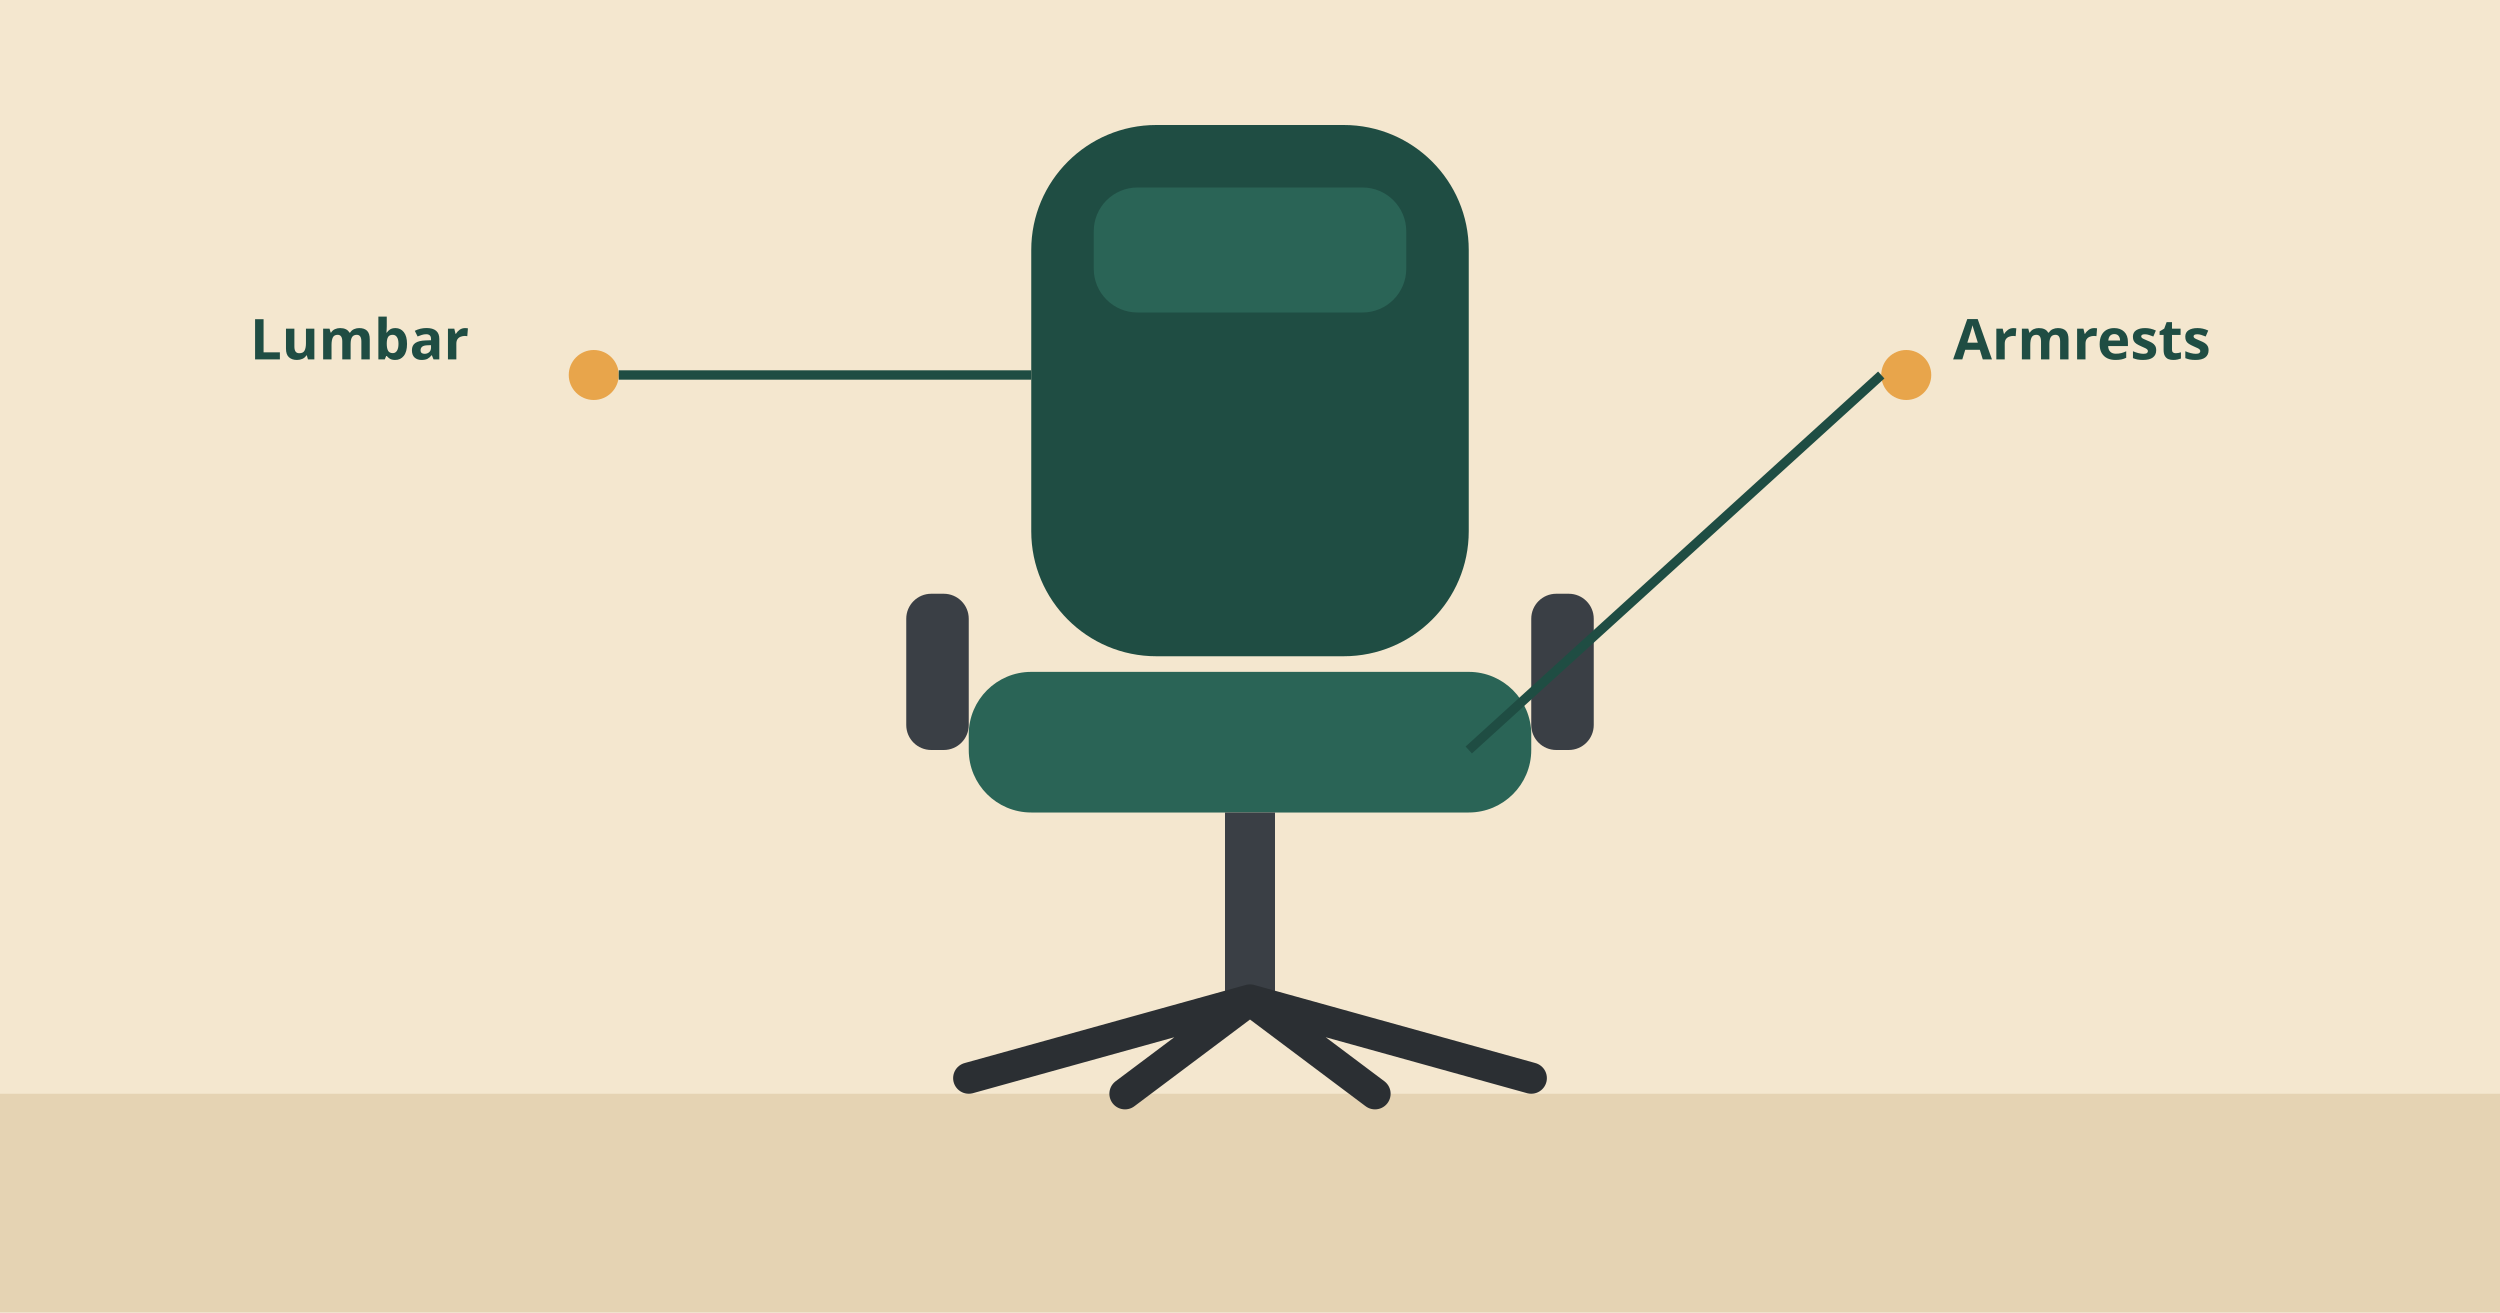
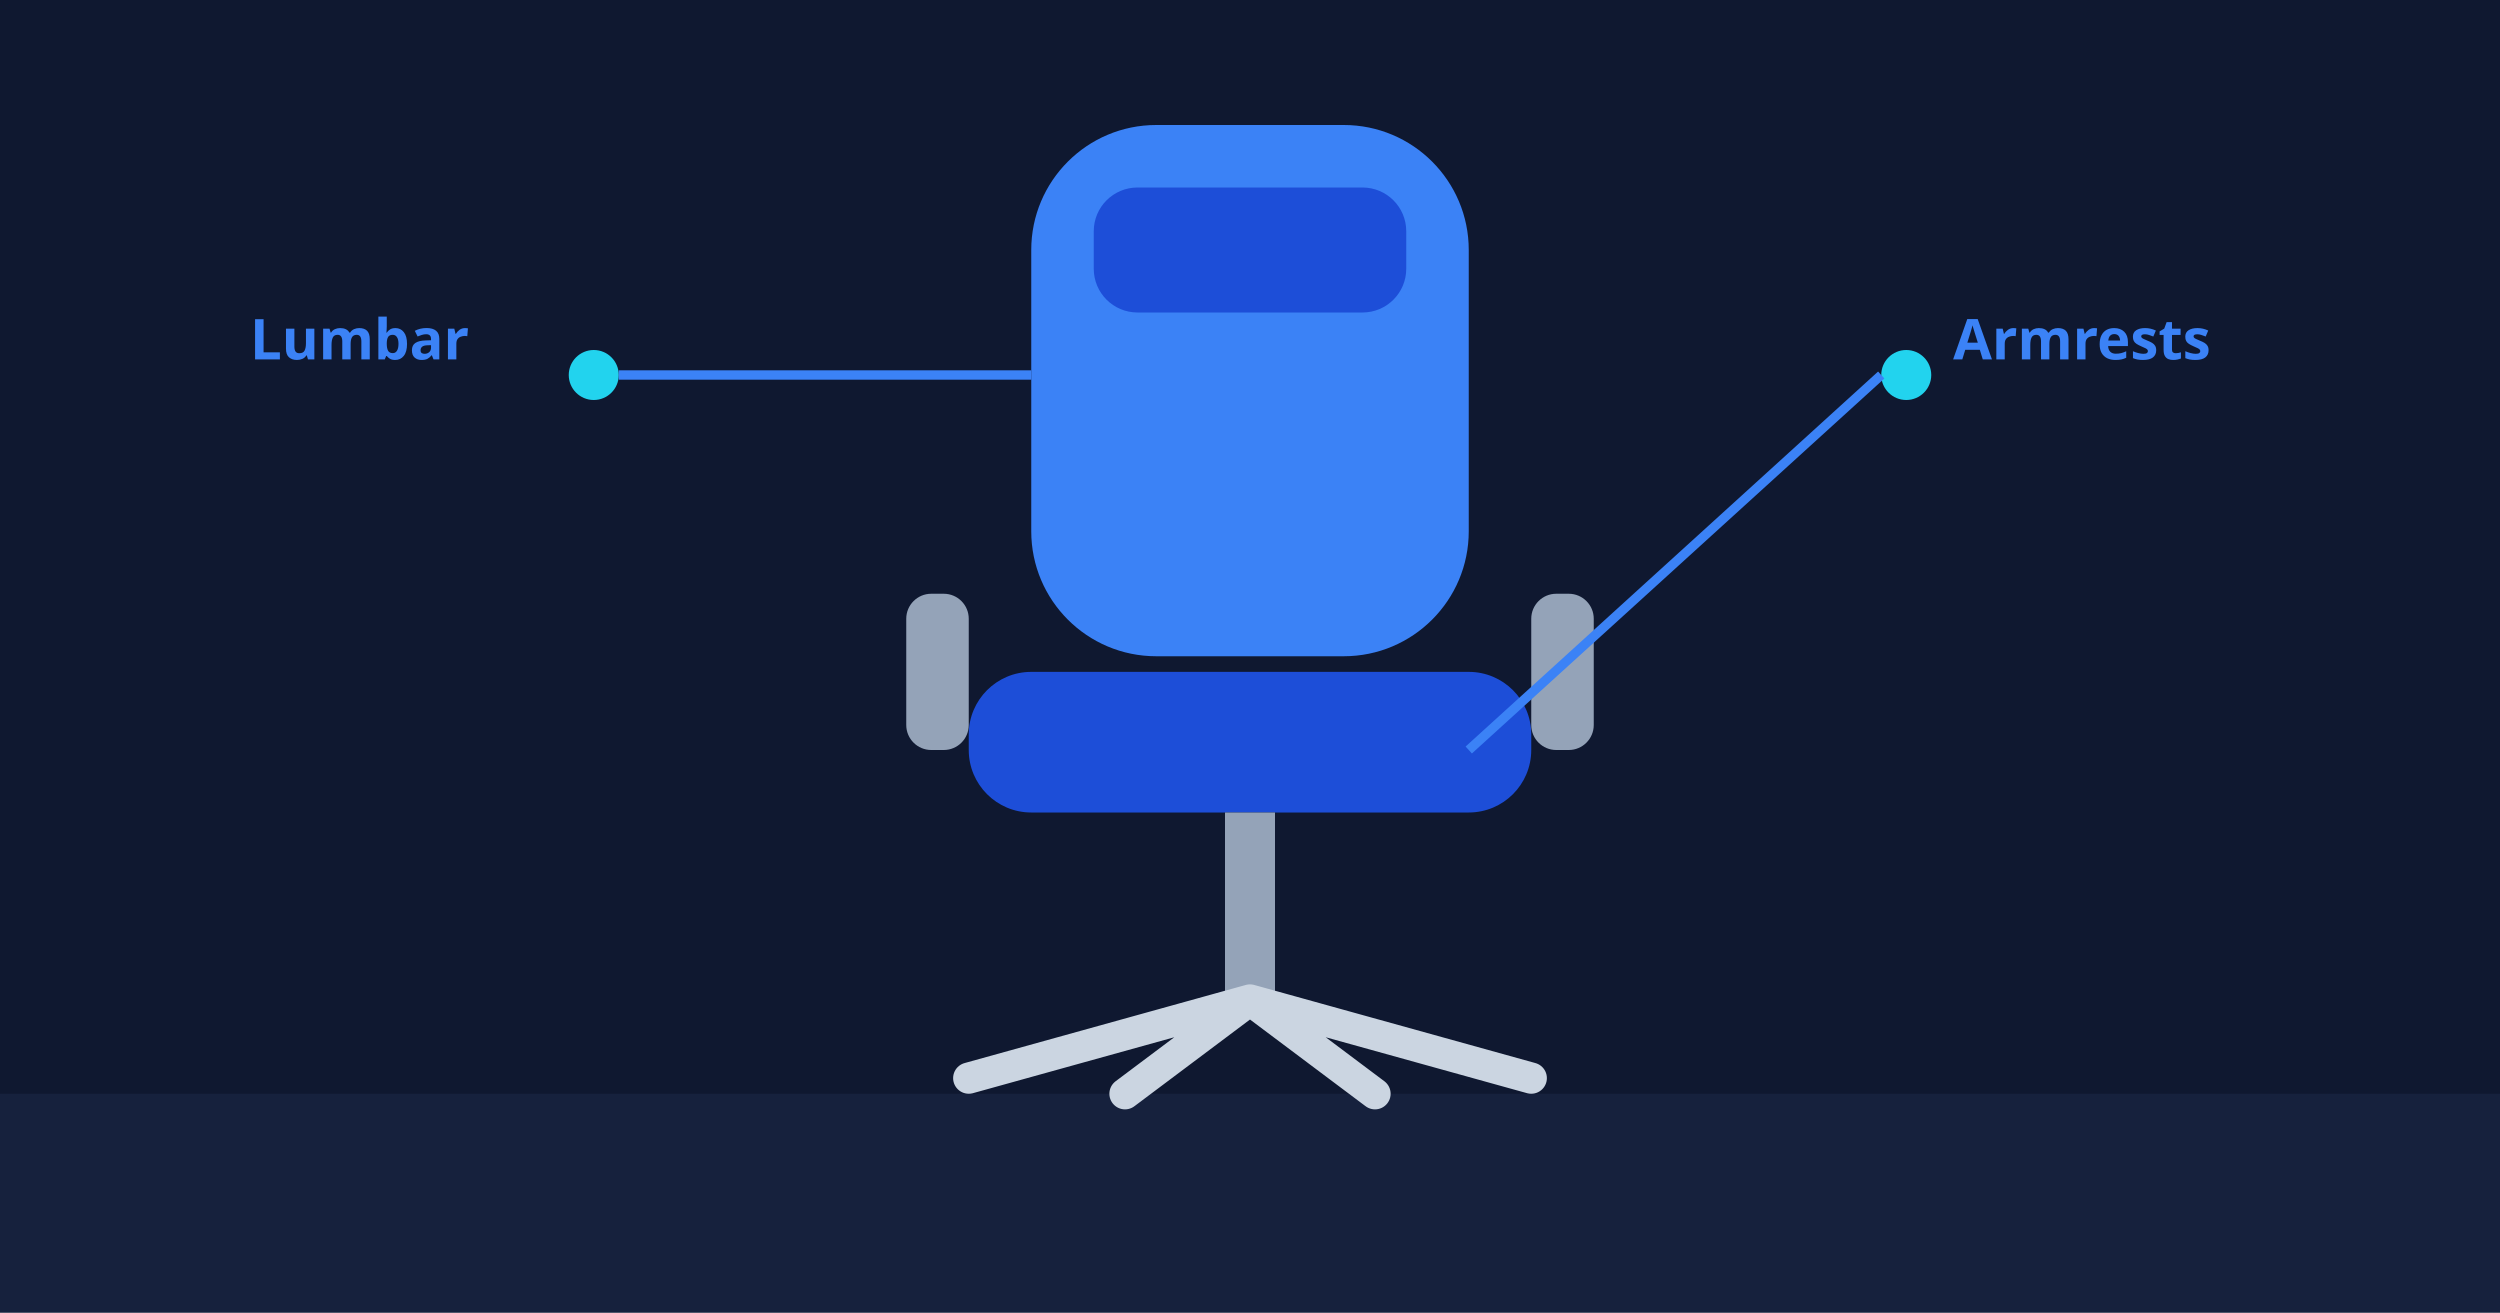
<svg xmlns="http://www.w3.org/2000/svg" viewBox="0 0 800 420">
-   <rect width="800" height="420" fill="#f4e7cf" />
-   <rect y="350" width="800" height="70" fill="#e5d3b3" />
+   <rect width="800" height="420" fill="#0f1830" />
+   <rect y="350" width="800" height="70" fill="#16213d" />
  <g transform="translate(400 0)">
-     <rect x="-70" y="40" width="140" height="170" rx="40" fill="#1f4d43" />
-     <rect x="-50" y="60" width="100" height="40" rx="14" fill="#2a6456" />
-     <rect x="-90" y="215" width="180" height="45" rx="20" fill="#2a6456" />
-     <rect x="-110" y="190" width="20" height="50" rx="8" fill="#3a3f45" />
-     <rect x="90" y="190" width="20" height="50" rx="8" fill="#3a3f45" />
-     <rect x="-8" y="260" width="16" height="60" fill="#3a3f45" />
-     <path d="M0 320 l-90 25 M0 320 l90 25 M0 320 l-40 30 M0 320 l40 30" stroke="#2b2f33" stroke-width="10" stroke-linecap="round" />
+     <rect x="-70" y="40" width="140" height="170" rx="40" fill="#3b82f6" />
+     <rect x="-50" y="60" width="100" height="40" rx="14" fill="#1d4ed8" />
+     <rect x="-90" y="215" width="180" height="45" rx="20" fill="#1d4ed8" />
+     <rect x="-110" y="190" width="20" height="50" rx="8" fill="#94a3b8" />
+     <rect x="90" y="190" width="20" height="50" rx="8" fill="#94a3b8" />
+     <rect x="-8" y="260" width="16" height="60" fill="#94a3b8" />
+     <path d="M0 320 l-90 25 M0 320 l90 25 M0 320 l-40 30 M0 320 l40 30" stroke="#cbd5e1" stroke-width="10" stroke-linecap="round" />
  </g>
-   <g fill="#e8a54b">
+   <g fill="#22d3ee">
    <circle cx="190" cy="120" r="8" />
    <circle cx="610" cy="120" r="8" />
  </g>
-   <g stroke="#1f4d43" stroke-width="3">
+   <g stroke="#3b82f6" stroke-width="3">
    <line x1="198" y1="120" x2="330" y2="120" />
    <line x1="470" y1="240" x2="602" y2="120" />
  </g>
-   <g font-family="sans-serif" font-size="18" font-weight="700" fill="#1f4d43">
+   <g font-family="sans-serif" font-size="18" font-weight="700" fill="#3b82f6">
    <text x="80" y="115">Lumbar</text>
    <text x="625" y="115">Armrests</text>
  </g>
</svg>
